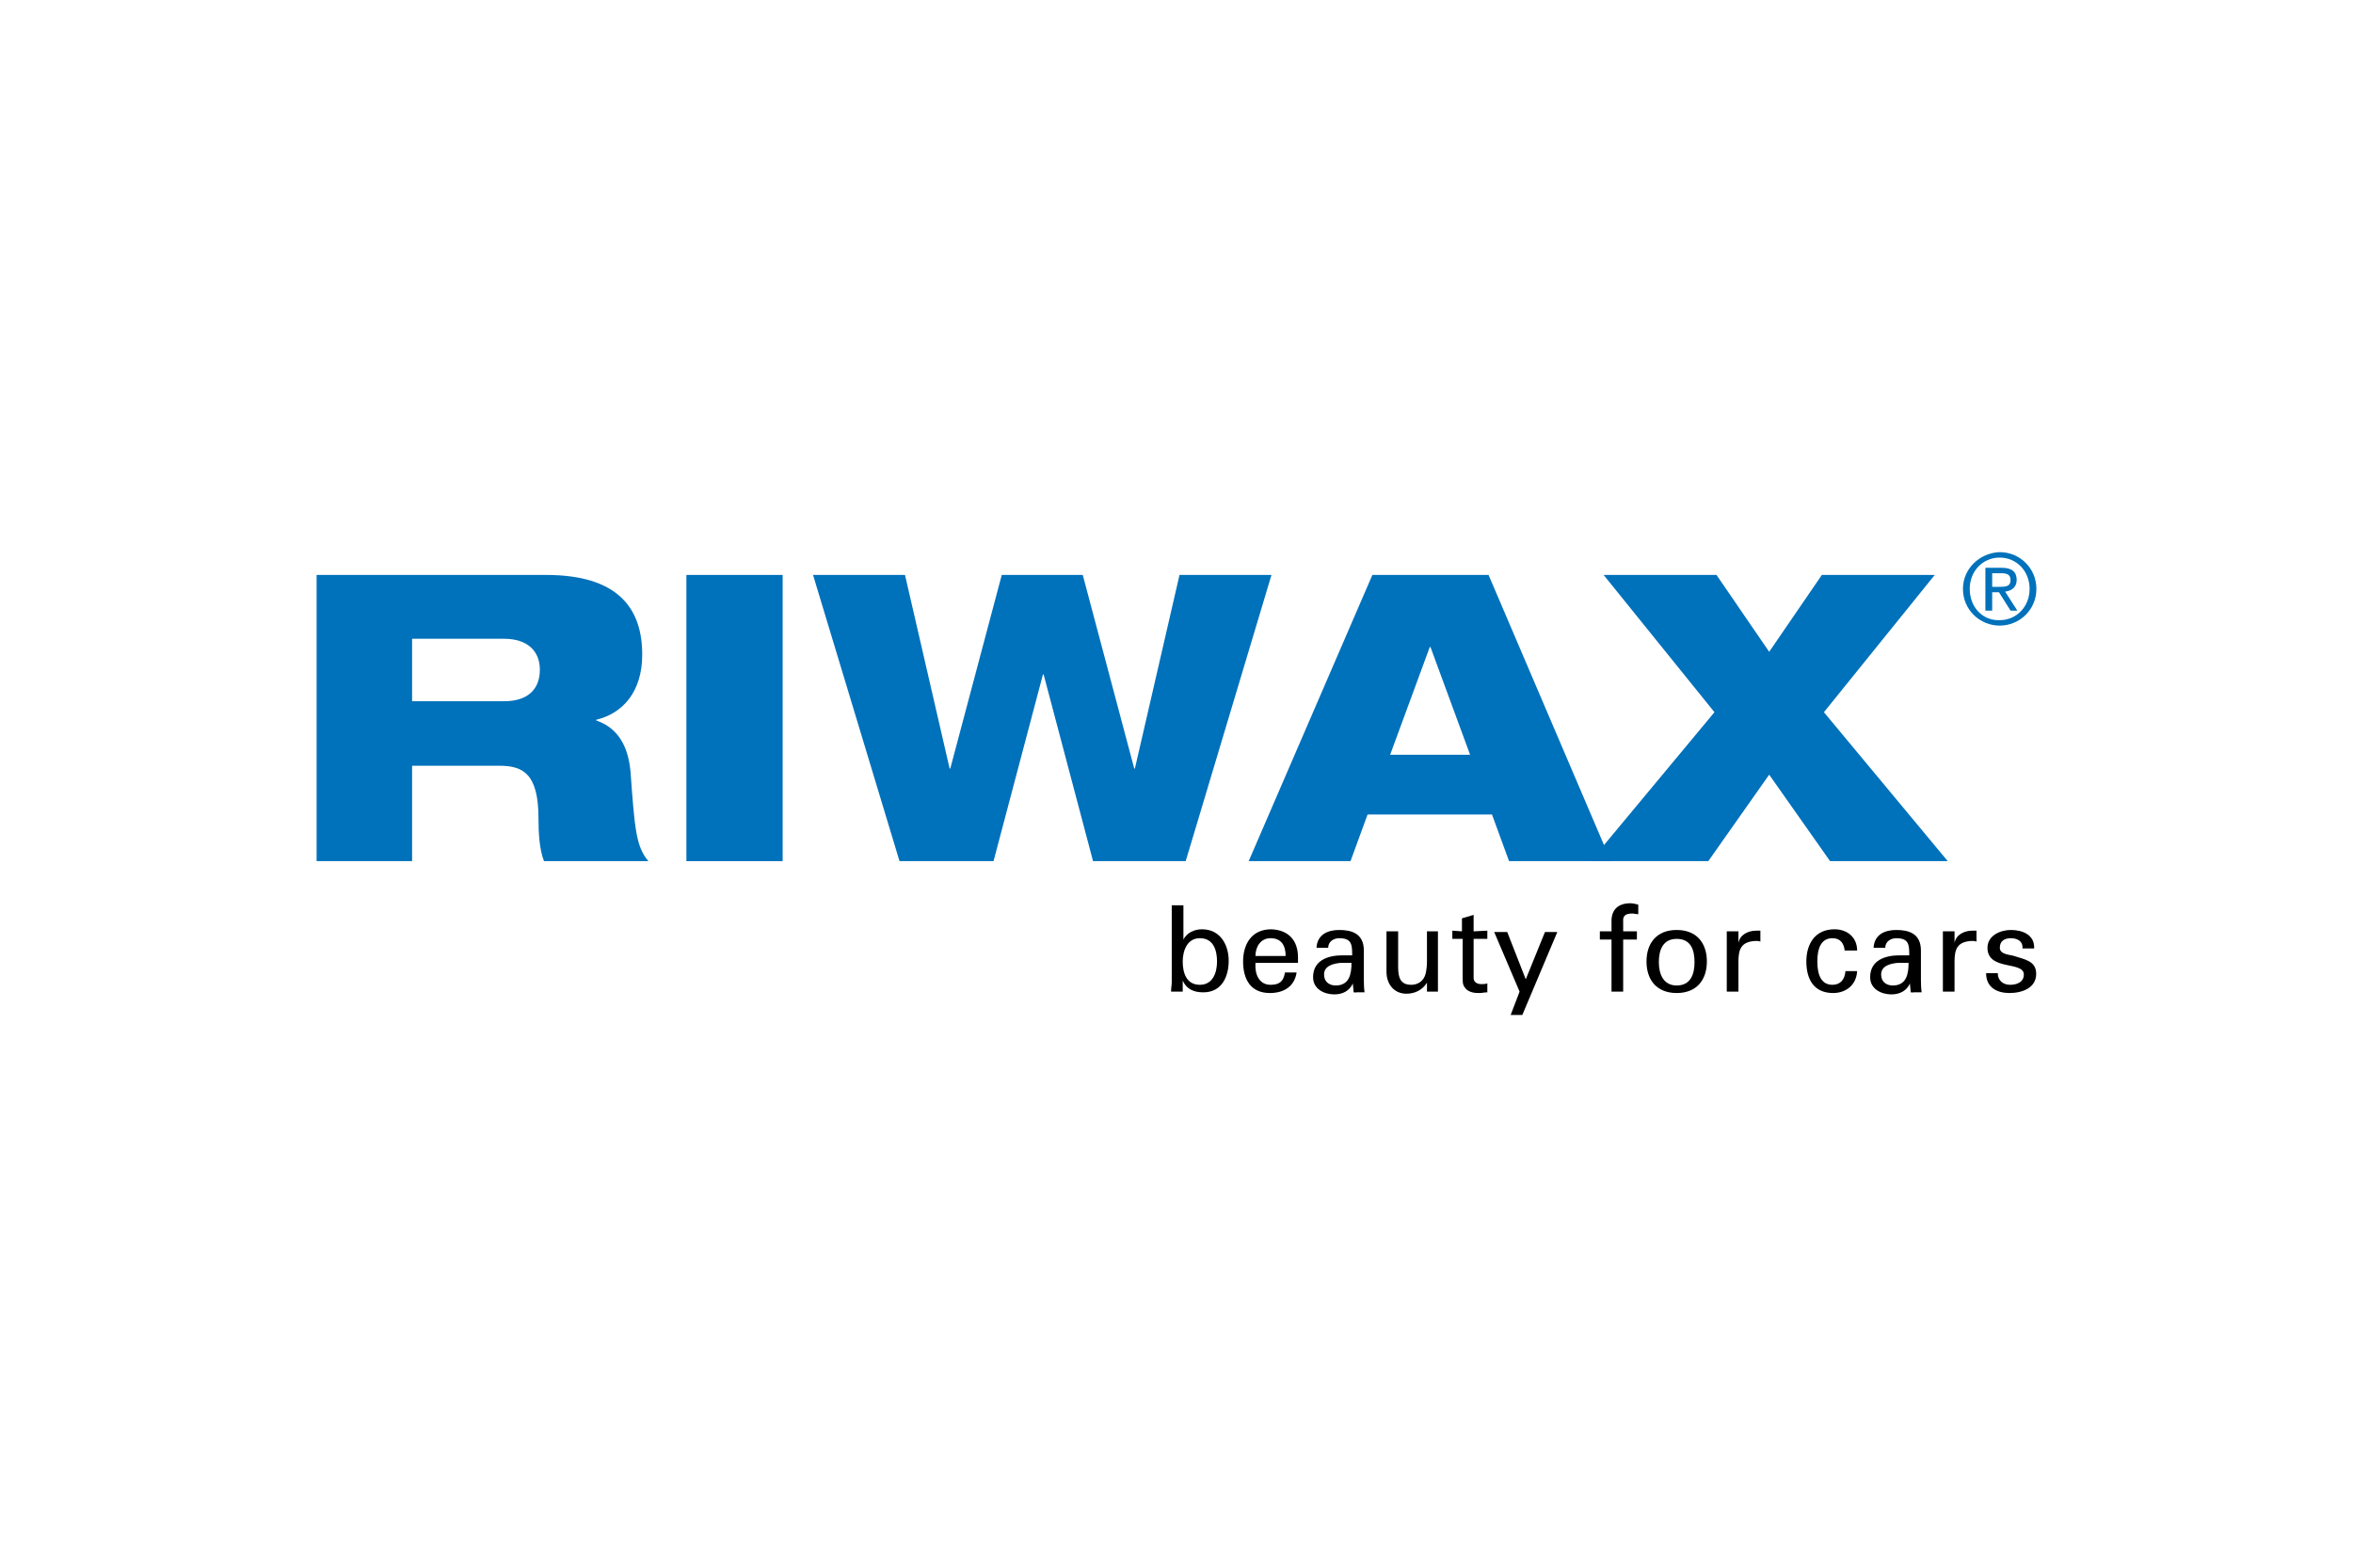
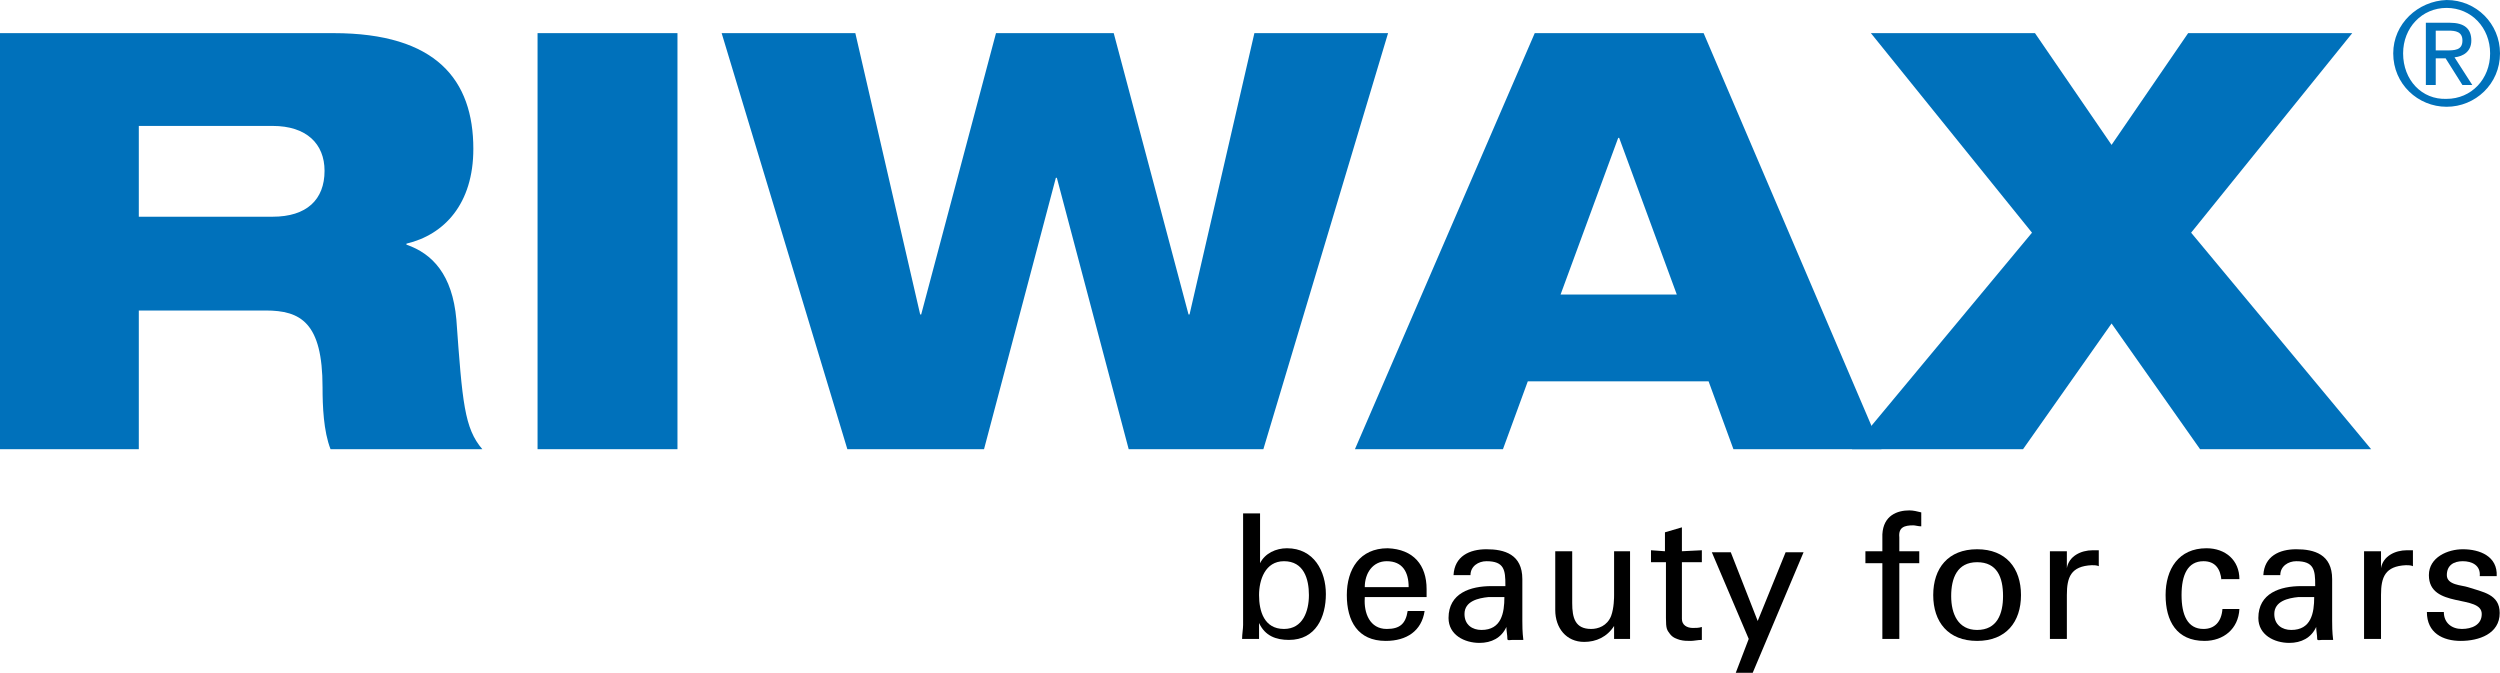
- <svg xmlns="http://www.w3.org/2000/svg" width="929px" height="619px" viewBox="0 0 929 619" version="1.1">
-   <g id="Riwax-Logo" stroke="none" stroke-width="1" fill="none" fill-rule="evenodd">
-     <g transform="translate(125, 218)" fill-rule="nonzero">
+ <svg xmlns="http://www.w3.org/2000/svg" width="679px" height="182.729px" viewBox="0 0 679 182.729" version="1.1">
+   <g id="Page-1" stroke="none" stroke-width="1" fill="none" fill-rule="evenodd">
+     <g id="riwax-logo" fill-rule="nonzero">
      <path d="M37.7,34.201 L74.043,34.201 C83.265,34.201 88.147,39.079 88.147,46.396 C88.147,54.254 83.265,58.861 74.043,58.861 L37.7,58.861 L37.7,34.201 Z M0,122 L37.7,122 L37.7,84.333 L72.145,84.333 C81.638,84.333 87.605,87.585 87.605,105.199 C87.605,110.348 87.876,117.122 89.774,122 L131,122 C126.118,116.309 125.576,109.264 123.948,86.772 C122.863,74.578 117.439,68.887 110.387,66.448 L110.387,66.177 C120.694,63.739 128.559,55.338 128.559,40.434 C128.559,21.736 118.524,9 90.588,9 L0,9 L0,122 Z" id="Shape" fill="#0071BB" />
      <polygon id="Path" fill="#0071BB" points="146 9 184 9 184 122 146 122" />
      <polygon id="Path" fill="#0071BB" points="196 9 232.308 9 249.921 85.417 250.192 85.417 270.513 9 302.487 9 322.808 85.417 323.079 85.417 340.692 9 377 9 343.13 122 306.551 122 287.042 48.293 286.771 48.293 267.262 122 230.141 122" />
      <path d="M455.419,79.998 L423.851,79.998 L439.5,37.453 L439.77,37.453 L455.419,79.998 Z M368,122 L408.202,122 L414.947,103.573 L464.053,103.573 L470.798,122 L511,122 L462.704,9 L416.836,9 L368,122 Z" id="Shape" fill="#0071BB" />
      <polygon id="Path" fill="#0071BB" points="551.891 63.197 508.132 9 552.701 9 573.5 39.35 594.299 9 638.868 9 595.109 63.197 644 122 597.54 122 573.5 87.856 549.46 122 503 122" />
-       <path d="M652.685,14.5 C652.685,7.519 657.787,2.148 664.5,2.148 C671.213,2.148 676.315,7.519 676.315,14.5 C676.315,21.481 671.213,26.852 664.5,26.852 C657.787,27.12 652.685,21.75 652.685,14.5 Z M650,14.5 C650,22.824 656.713,29 664.5,29 C672.287,29 679,22.824 679,14.5 C679,6.444 672.556,0 664.5,0 C656.713,0.269 650,6.444 650,14.5 Z M658.861,23.093 L661.546,23.093 L661.546,15.843 L664.231,15.843 L668.796,23.093 L671.481,23.093 L666.648,15.574 C669.065,15.306 671.213,13.963 671.213,11.009 C671.213,7.787 669.333,6.176 665.306,6.176 L658.861,6.176 L658.861,23.093 Z M661.546,8.324 L665.037,8.324 C666.917,8.324 668.796,8.593 668.796,11.009 C668.796,13.694 666.648,13.694 664.231,13.694 L661.546,13.694 L661.546,8.324 Z" id="Shape" fill="#0071BB" />
-       <g id="Group" transform="translate(337, 138)" fill="#000000">
-         <path d="M4.959,35.529 L0.354,35.529 C0.354,34.176 0.625,32.824 0.625,31.741 L0.625,1.435 L5.23,1.435 L5.23,14.965 L5.23,14.965 C6.584,12.259 9.564,10.906 12.543,10.906 C19.857,10.906 23.107,17.129 23.107,23.353 C23.107,29.576 20.398,35.8 13.085,35.8 C9.564,35.8 6.584,34.718 4.959,31.2 L4.959,31.2 L4.959,31.471 L4.959,35.529 Z M11.731,14.424 C6.584,14.424 4.959,19.565 4.959,23.624 C4.959,27.953 6.313,32.824 11.731,32.824 C16.877,32.824 18.502,27.953 18.502,23.624 C18.502,19.294 17.148,14.424 11.731,14.424 Z" id="Shape" />
-         <path d="M33.671,24.435 C33.4,28.494 35.025,32.824 39.63,32.824 C43.151,32.824 44.776,31.471 45.318,27.953 L49.923,27.953 C49.11,33.365 45.047,36.071 39.359,36.071 C31.775,36.071 28.795,30.659 28.795,23.624 C28.795,16.588 32.317,10.906 39.901,10.906 C46.943,11.176 50.465,15.506 50.465,22 L50.465,24.165 L33.671,24.165 L33.671,24.435 Z M45.589,21.459 C45.589,17.4 43.964,14.424 39.63,14.424 C35.838,14.424 33.671,17.671 33.671,21.459 L45.589,21.459 Z" id="Shape" />
-         <path d="M71.863,20.918 C71.863,16.859 71.592,14.424 66.717,14.424 C64.55,14.424 62.383,15.776 62.383,18.212 L57.778,18.212 C58.049,13.071 62.112,11.176 66.717,11.176 C71.592,11.176 76.468,12.529 76.468,19.294 L76.468,30.659 C76.468,31.741 76.468,33.635 76.739,35.8 L73.759,35.8 C73.217,35.8 72.405,36.071 72.405,35.529 C72.405,34.447 72.134,33.365 72.134,32.282 L72.134,32.282 C70.78,35.259 68.071,36.612 64.82,36.612 C60.757,36.612 56.424,34.447 56.424,29.847 C56.424,23.082 62.383,21.188 68.071,21.188 L71.863,21.188 L71.863,20.918 Z M67.258,24.165 C64.55,24.435 60.757,25.247 60.757,28.765 C60.757,31.741 62.924,33.094 65.362,33.094 C70.78,33.094 71.592,28.494 71.592,24.165 L67.258,24.165 Z" id="Shape" />
-         <path d="M101.117,11.718 L105.721,11.718 L105.721,35.529 L101.387,35.529 L101.387,32.012 L101.387,32.012 C99.491,34.988 96.512,36.341 93.261,36.341 C88.386,36.341 85.406,32.553 85.406,27.682 L85.406,11.718 L90.011,11.718 L90.011,25.788 C90.011,29.847 90.824,32.824 95.157,32.824 C97.054,32.824 99.491,32.012 100.575,29.306 C101.387,27.141 101.387,24.165 101.387,23.624 L101.387,11.718 L101.117,11.718 Z" id="Path" />
-         <path d="M115.202,11.718 L115.202,6.576 L119.806,5.224 L119.806,11.718 L125.224,11.447 L125.224,14.694 L119.806,14.694 L119.806,30.118 C119.806,31.741 121.161,32.553 122.786,32.553 C123.598,32.553 124.411,32.553 125.224,32.282 L125.224,35.8 C124.14,35.8 123.057,36.071 122.244,36.071 C121.161,36.071 120.348,36.071 119.265,35.8 C118.452,35.529 117.369,35.259 116.556,34.176 C115.743,33.094 115.472,32.824 115.472,29.847 L115.472,14.694 L111.409,14.694 L111.409,11.447 L115.202,11.718 Z" id="Path" />
-         <polygon id="Path" points="139.038 44.729 134.433 44.729 137.954 35.529 127.932 11.988 133.079 11.988 140.392 30.659 147.976 11.988 152.852 11.988" />
-         <path d="M174.25,35.529 L174.25,14.965 L169.646,14.965 L169.646,11.718 L174.25,11.718 L174.25,7.118 C174.521,1.976 178.313,0.624 181.564,0.624 C182.647,0.624 183.731,0.894 184.814,1.165 L184.814,4.953 C184.002,4.953 183.189,4.682 182.647,4.682 C180.209,4.682 178.584,5.224 178.855,7.929 L178.855,11.718 L184.272,11.718 L184.272,14.965 L178.855,14.965 L178.855,35.529 L174.25,35.529 L174.25,35.529 Z" id="Path" />
-         <path d="M211.901,23.624 C211.901,30.929 207.838,36.071 199.983,36.071 C192.128,36.071 188.065,30.929 188.065,23.624 C188.065,16.318 192.128,11.176 199.983,11.176 C207.838,11.176 211.901,16.318 211.901,23.624 Z M199.983,33.094 C205.4,33.094 207.025,28.765 207.025,23.894 C207.025,18.753 205.4,14.694 199.983,14.694 C194.565,14.694 192.94,19.024 192.94,23.894 C192.94,28.765 194.836,33.094 199.983,33.094 Z" id="Shape" />
-         <path d="M224.361,35.529 L219.756,35.529 L219.756,11.718 L224.361,11.718 L224.361,16.318 L224.361,16.318 C224.902,13.071 228.153,11.447 231.403,11.447 C231.945,11.447 232.487,11.447 233.028,11.447 L233.028,15.776 C232.487,15.506 231.674,15.506 231.132,15.506 C225.444,15.776 224.361,18.753 224.361,23.624 L224.361,35.529 L224.361,35.529 Z" id="Path" />
-         <path d="M266.345,19.565 C266.074,16.588 264.72,14.424 261.469,14.424 C257.135,14.424 255.51,18.212 255.51,23.624 C255.51,29.035 257.135,32.824 261.469,32.824 C264.449,32.824 266.345,30.929 266.616,27.412 L271.22,27.412 C270.95,32.824 266.887,36.071 261.74,36.071 C254.156,36.071 251.176,30.659 251.176,23.624 C251.176,16.588 254.698,10.906 262.282,10.906 C267.428,10.906 271.22,14.153 271.22,19.294 L266.345,19.294 L266.345,19.565 Z" id="Path" />
-         <path d="M291.806,20.918 C291.806,16.859 291.535,14.424 286.66,14.424 C284.493,14.424 282.326,15.776 282.326,18.212 L277.721,18.212 C277.992,13.071 282.055,11.176 286.66,11.176 C291.535,11.176 296.411,12.529 296.411,19.294 L296.411,30.659 C296.411,31.741 296.411,33.635 296.682,35.8 L293.702,35.8 C293.161,35.8 292.348,36.071 292.348,35.529 C292.348,34.447 292.077,33.365 292.077,32.282 L292.077,32.282 C290.723,35.259 288.014,36.612 284.764,36.612 C280.701,36.612 276.367,34.447 276.367,29.847 C276.367,23.082 282.326,21.188 288.014,21.188 L291.806,21.188 L291.806,20.918 Z M287.202,24.165 C284.493,24.435 280.701,25.247 280.701,28.765 C280.701,31.741 282.868,33.094 285.306,33.094 C290.723,33.094 291.535,28.494 291.535,24.165 L287.202,24.165 Z" id="Shape" />
-         <path d="M309.683,35.529 L305.079,35.529 L305.079,11.718 L309.683,11.718 L309.683,16.318 L309.683,16.318 C310.225,13.071 313.476,11.447 316.726,11.447 C317.268,11.447 317.809,11.447 318.351,11.447 L318.351,15.776 C317.809,15.506 316.997,15.506 316.455,15.506 C310.767,15.776 309.683,18.753 309.683,23.624 L309.683,35.529 L309.683,35.529 Z" id="Path" />
-         <path d="M331.894,11.176 C336.499,11.176 341.375,13.071 341.104,18.482 L336.499,18.482 C336.77,15.506 334.332,14.424 331.894,14.424 C329.457,14.424 327.561,15.506 327.561,18.212 C327.561,20.918 331.624,20.918 333.249,21.459 C337.312,22.812 341.917,23.353 341.917,28.494 C341.917,34.176 336.228,36.071 331.353,36.071 C326.477,36.071 322.143,33.906 322.143,28.224 L326.748,28.224 C326.748,31.2 328.915,32.824 331.624,32.824 C334.332,32.824 337.041,31.741 337.041,28.765 C337.041,23.353 322.685,27.412 322.685,18.212 C322.685,13.341 327.831,11.176 331.894,11.176 Z" id="Path" />
+       <path d="M652.685,14.5 C652.685,7.519 657.787,2.148 664.5,2.148 C671.213,2.148 676.315,7.519 676.315,14.5 C676.315,21.481 671.213,26.852 664.5,26.852 C657.787,27.12 652.685,21.75 652.685,14.5 Z M650,14.5 C650,22.824 656.713,29 664.5,29 C672.287,29 679,22.824 679,14.5 C679,6.444 672.556,-2.84217094e-14 664.5,-2.84217094e-14 C656.713,0.269 650,6.444 650,14.5 Z M658.861,23.093 L661.546,23.093 L661.546,15.843 L664.231,15.843 L668.796,23.093 L671.481,23.093 L666.648,15.574 C669.065,15.306 671.213,13.963 671.213,11.009 C671.213,7.787 669.333,6.176 665.306,6.176 L658.861,6.176 L658.861,23.093 Z M661.546,8.324 L665.037,8.324 C666.917,8.324 668.796,8.593 668.796,11.009 C668.796,13.694 666.648,13.694 664.231,13.694 L661.546,13.694 L661.546,8.324 Z" id="Shape" fill="#0071BB" />
+       <g id="Group" transform="translate(337.3543, 138.6235)" fill="#000000">
+         <path d="M4.605,34.906 L-9.82547377e-15,34.906 C-9.82547377e-15,33.553 0.271,32.2 0.271,31.118 L0.271,0.812 L4.876,0.812 L4.876,14.341 L4.876,14.341 C6.23,11.635 9.209,10.282 12.189,10.282 C19.502,10.282 22.753,16.506 22.753,22.729 C22.753,28.953 20.044,35.176 12.731,35.176 C9.209,35.176 6.23,34.094 4.605,30.576 L4.605,30.576 L4.605,30.847 L4.605,34.906 Z M11.376,13.8 C6.23,13.8 4.605,18.941 4.605,23 C4.605,27.329 5.959,32.2 11.376,32.2 C16.523,32.2 18.148,27.329 18.148,23 C18.148,18.671 16.794,13.8 11.376,13.8 Z" id="Shape" />
+         <path d="M33.317,23.812 C33.046,27.871 34.671,32.2 39.276,32.2 C42.797,32.2 44.422,30.847 44.964,27.329 L49.569,27.329 C48.756,32.741 44.693,35.447 39.005,35.447 C31.42,35.447 28.441,30.035 28.441,23 C28.441,15.965 31.962,10.282 39.546,10.282 C46.589,10.553 50.11,14.882 50.11,21.376 L50.11,23.541 L33.317,23.541 L33.317,23.812 Z M45.235,20.835 C45.235,16.776 43.609,13.8 39.276,13.8 C35.483,13.8 33.317,17.047 33.317,20.835 L45.235,20.835 Z" id="Shape" />
+         <path d="M71.509,20.294 C71.509,16.235 71.238,13.8 66.362,13.8 C64.195,13.8 62.028,15.153 62.028,17.588 L57.424,17.588 C57.694,12.447 61.757,10.553 66.362,10.553 C71.238,10.553 76.113,11.906 76.113,18.671 L76.113,30.035 C76.113,31.118 76.113,33.012 76.384,35.176 L73.405,35.176 C72.863,35.176 72.05,35.447 72.05,34.906 C72.05,33.824 71.78,32.741 71.78,31.659 L71.78,31.659 C70.425,34.635 67.717,35.988 64.466,35.988 C60.403,35.988 56.069,33.824 56.069,29.224 C56.069,22.459 62.028,20.565 67.717,20.565 L71.509,20.565 L71.509,20.294 Z M66.904,23.541 C64.195,23.812 60.403,24.624 60.403,28.141 C60.403,31.118 62.57,32.471 65.008,32.471 C70.425,32.471 71.238,27.871 71.238,23.541 L66.904,23.541 Z" id="Shape" />
+         <path d="M100.762,11.094 L105.367,11.094 L105.367,34.906 L101.033,34.906 L101.033,31.388 L101.033,31.388 C99.137,34.365 96.157,35.718 92.907,35.718 C88.031,35.718 85.052,31.929 85.052,27.059 L85.052,11.094 L89.657,11.094 L89.657,25.165 C89.657,29.224 90.469,32.2 94.803,32.2 C96.699,32.2 99.137,31.388 100.22,28.682 C101.033,26.518 101.033,23.541 101.033,23 L101.033,11.094 L100.762,11.094 Z" id="Path" />
+         <path d="M114.847,11.094 L114.847,5.953 L119.452,4.6 L119.452,11.094 L124.869,10.824 L124.869,14.071 L119.452,14.071 L119.452,29.494 C119.452,31.118 120.806,31.929 122.431,31.929 C123.244,31.929 124.057,31.929 124.869,31.659 L124.869,35.176 C123.786,35.176 122.702,35.447 121.89,35.447 C120.806,35.447 119.994,35.447 118.91,35.176 C118.098,34.906 117.014,34.635 116.202,33.553 C115.389,32.471 115.118,32.2 115.118,29.224 L115.118,14.071 L111.055,14.071 L111.055,10.824 L114.847,11.094 Z" id="Path" />
+         <polygon id="Path" points="138.683 44.106 134.079 44.106 137.6 34.906 127.578 11.365 132.724 11.365 140.038 30.035 147.622 11.365 152.498 11.365" />
+         <path d="M173.896,34.906 L173.896,14.341 L169.291,14.341 L169.291,11.094 L173.896,11.094 L173.896,6.494 C174.167,1.353 177.959,1.11022302e-16 181.209,1.11022302e-16 C182.293,1.11022302e-16 183.376,0.271 184.46,0.541 L184.46,4.329 C183.647,4.329 182.835,4.059 182.293,4.059 C179.855,4.059 178.23,4.6 178.501,7.306 L178.501,11.094 L183.918,11.094 L183.918,14.341 L178.501,14.341 L178.501,34.906 L173.896,34.906 L173.896,34.906 Z" id="Path" />
+         <path d="M211.546,23 C211.546,30.306 207.483,35.447 199.628,35.447 C191.773,35.447 187.71,30.306 187.71,23 C187.71,15.694 191.773,10.553 199.628,10.553 C207.483,10.553 211.546,15.694 211.546,23 Z M199.628,32.471 C205.046,32.471 206.671,28.141 206.671,23.271 C206.671,18.129 205.046,14.071 199.628,14.071 C194.211,14.071 192.586,18.4 192.586,23.271 C192.586,28.141 194.482,32.471 199.628,32.471 Z" id="Shape" />
+         <path d="M224.006,34.906 L219.402,34.906 L219.402,11.094 L224.006,11.094 L224.006,15.694 L224.006,15.694 C224.548,12.447 227.798,10.824 231.049,10.824 C231.591,10.824 232.132,10.824 232.674,10.824 L232.674,15.153 C232.132,14.882 231.32,14.882 230.778,14.882 C225.09,15.153 224.006,18.129 224.006,23 L224.006,34.906 L224.006,34.906 Z" id="Path" />
+         <path d="M265.991,18.941 C265.72,15.965 264.365,13.8 261.115,13.8 C256.781,13.8 255.156,17.588 255.156,23 C255.156,28.412 256.781,32.2 261.115,32.2 C264.094,32.2 265.991,30.306 266.261,26.788 L270.866,26.788 C270.595,32.2 266.532,35.447 261.386,35.447 C253.802,35.447 250.822,30.035 250.822,23 C250.822,15.965 254.343,10.282 261.928,10.282 C267.074,10.282 270.866,13.529 270.866,18.671 L265.991,18.671 L265.991,18.941 Z" id="Path" />
+         <path d="M291.452,20.294 C291.452,16.235 291.181,13.8 286.306,13.8 C284.139,13.8 281.972,15.153 281.972,17.588 L277.367,17.588 C277.638,12.447 281.701,10.553 286.306,10.553 C291.181,10.553 296.057,11.906 296.057,18.671 L296.057,30.035 C296.057,31.118 296.057,33.012 296.328,35.176 L293.348,35.176 C292.806,35.176 291.994,35.447 291.994,34.906 C291.994,33.824 291.723,32.741 291.723,31.659 L291.723,31.659 C290.369,34.635 287.66,35.988 284.409,35.988 C280.346,35.988 276.013,33.824 276.013,29.224 C276.013,22.459 281.972,20.565 287.66,20.565 L291.452,20.565 L291.452,20.294 Z M286.847,23.541 C284.139,23.812 280.346,24.624 280.346,28.141 C280.346,31.118 282.513,32.471 284.951,32.471 C290.369,32.471 291.181,27.871 291.181,23.541 L286.847,23.541 Z" id="Shape" />
+         <path d="M309.329,34.906 L304.724,34.906 L304.724,11.094 L309.329,11.094 L309.329,15.694 L309.329,15.694 C309.871,12.447 313.121,10.824 316.372,10.824 C316.913,10.824 317.455,10.824 317.997,10.824 L317.997,15.153 C317.455,14.882 316.643,14.882 316.101,14.882 C310.413,15.153 309.329,18.129 309.329,23 L309.329,34.906 L309.329,34.906 Z" id="Path" />
+         <path d="M331.54,10.553 C336.145,10.553 341.02,12.447 340.75,17.859 L336.145,17.859 C336.416,14.882 333.978,13.8 331.54,13.8 C329.102,13.8 327.206,14.882 327.206,17.588 C327.206,20.294 331.269,20.294 332.894,20.835 C336.957,22.188 341.562,22.729 341.562,27.871 C341.562,33.553 335.874,35.447 330.998,35.447 C326.123,35.447 321.789,33.282 321.789,27.6 L326.394,27.6 C326.394,30.576 328.561,32.2 331.269,32.2 C333.978,32.2 336.687,31.118 336.687,28.141 C336.687,22.729 322.331,26.788 322.331,17.588 C322.331,12.718 327.477,10.553 331.54,10.553 Z" id="Path" />
      </g>
    </g>
  </g>
</svg>
